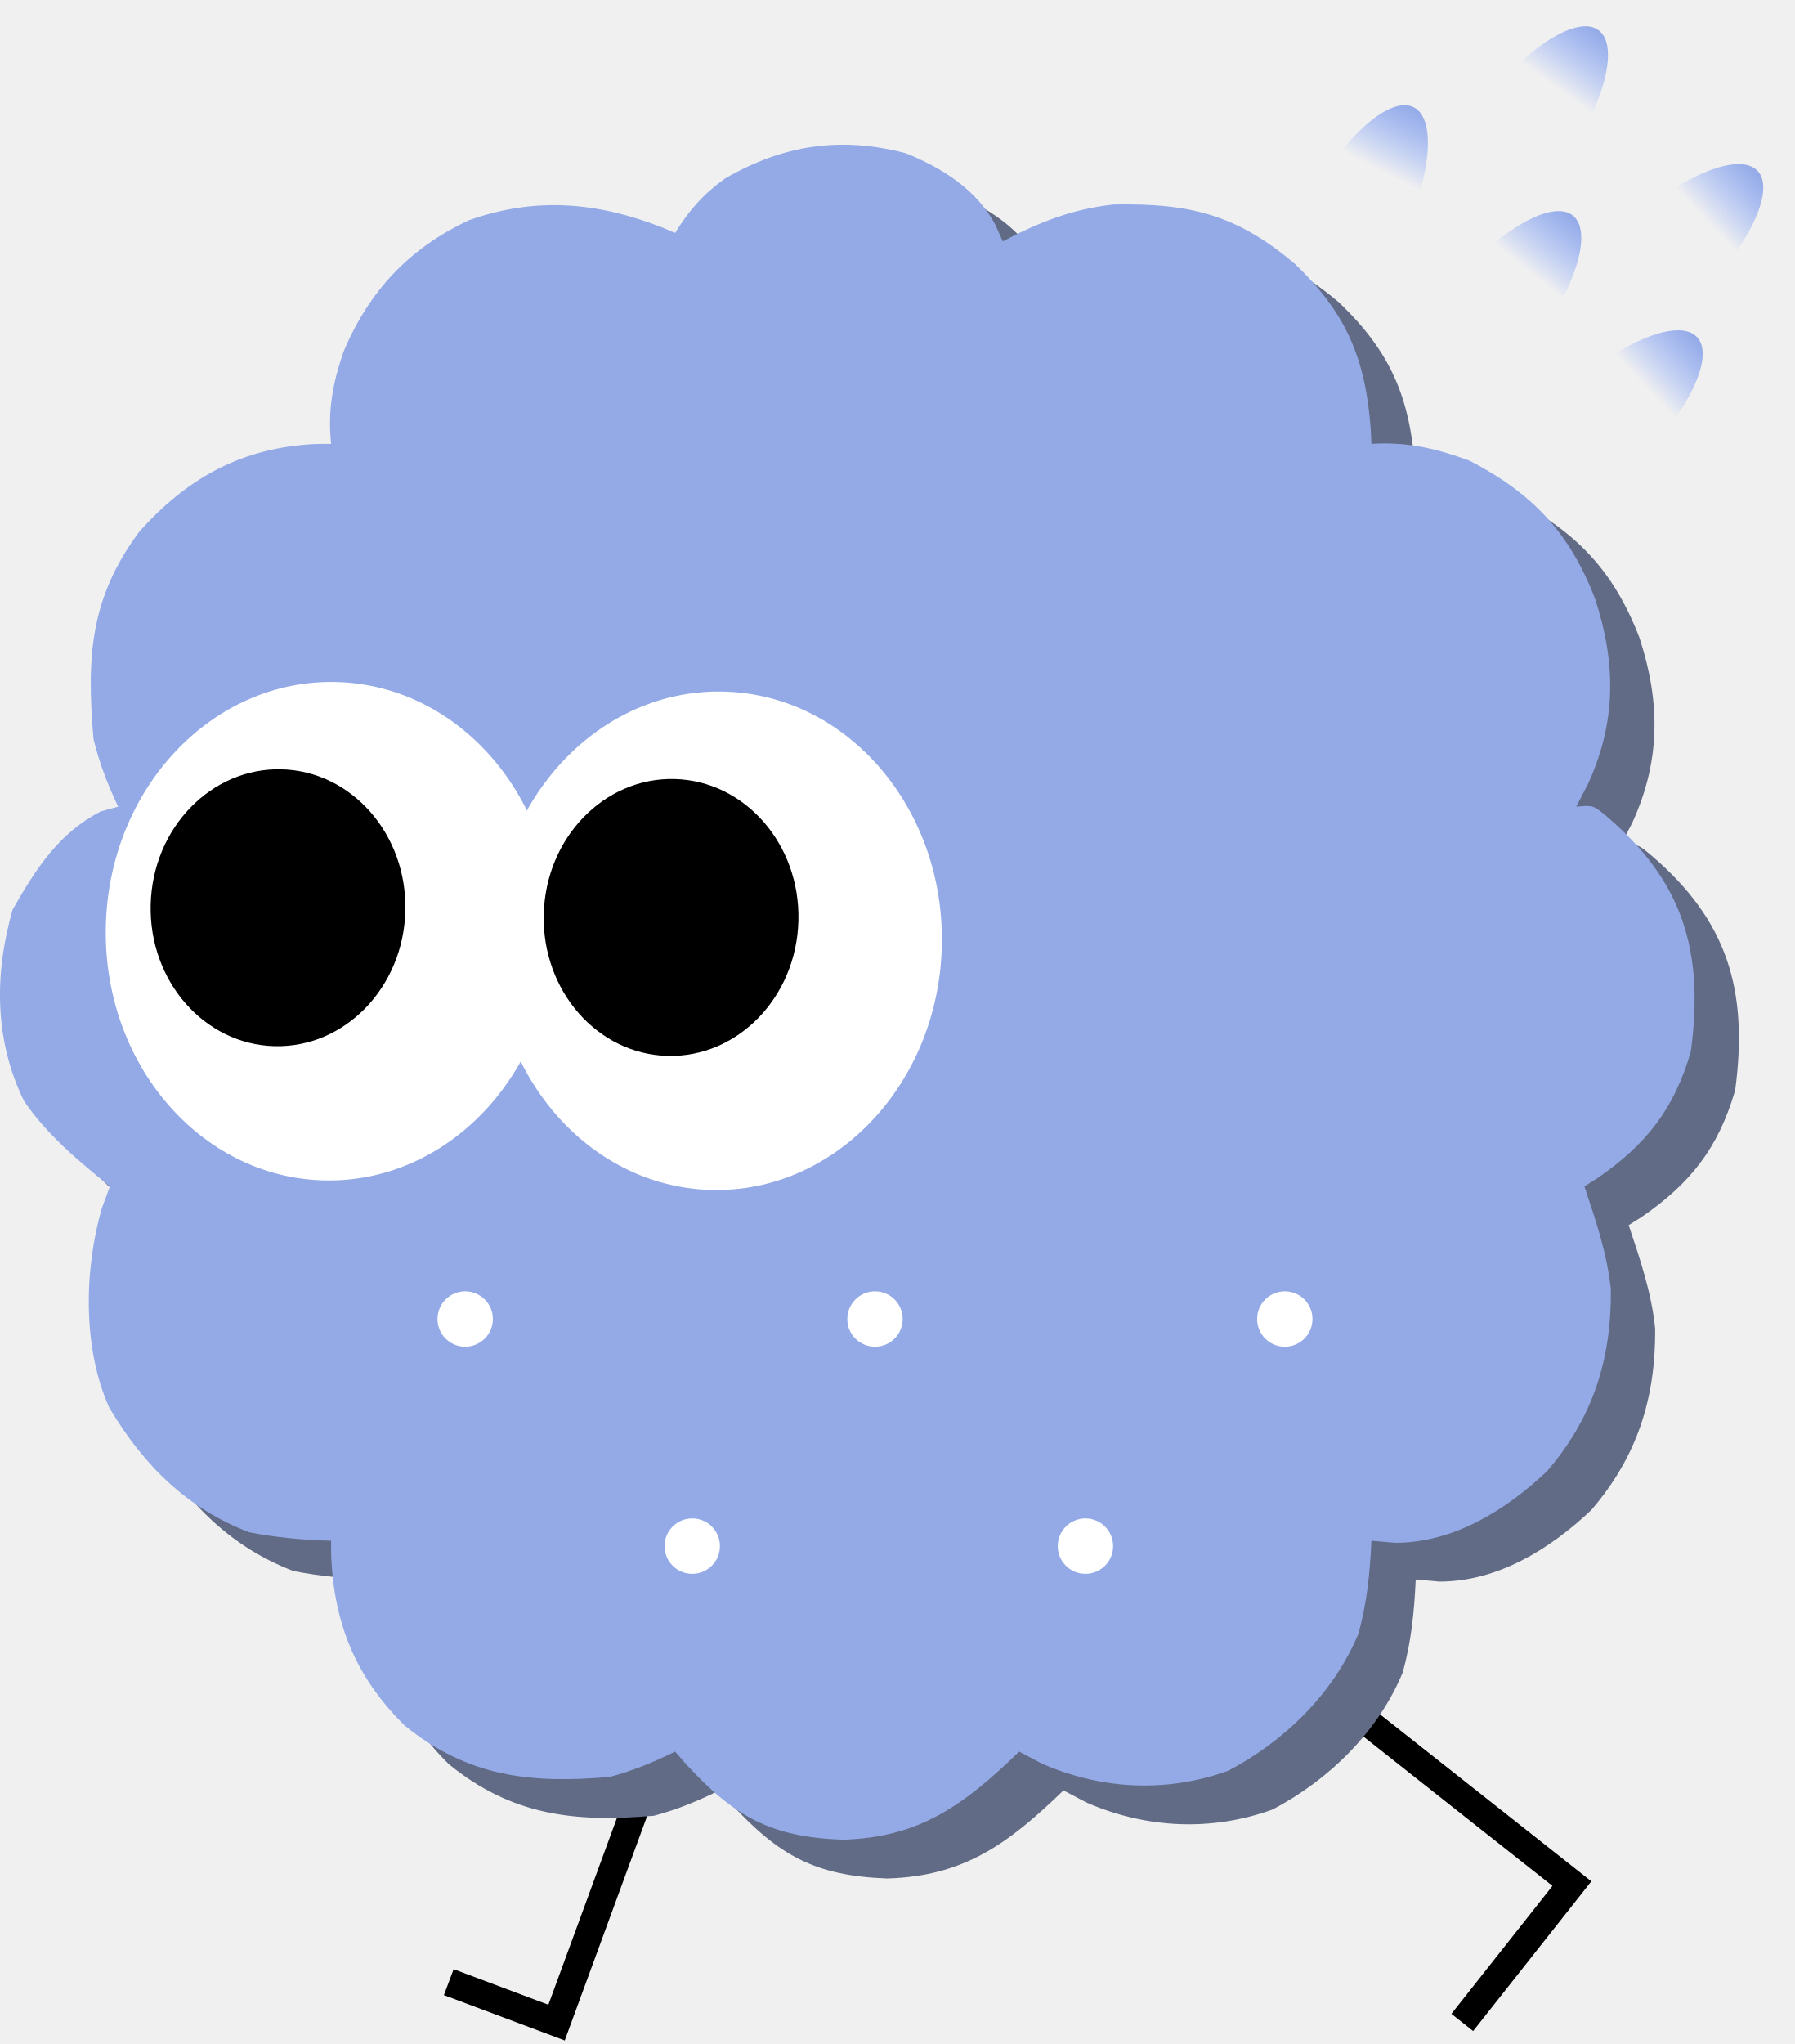
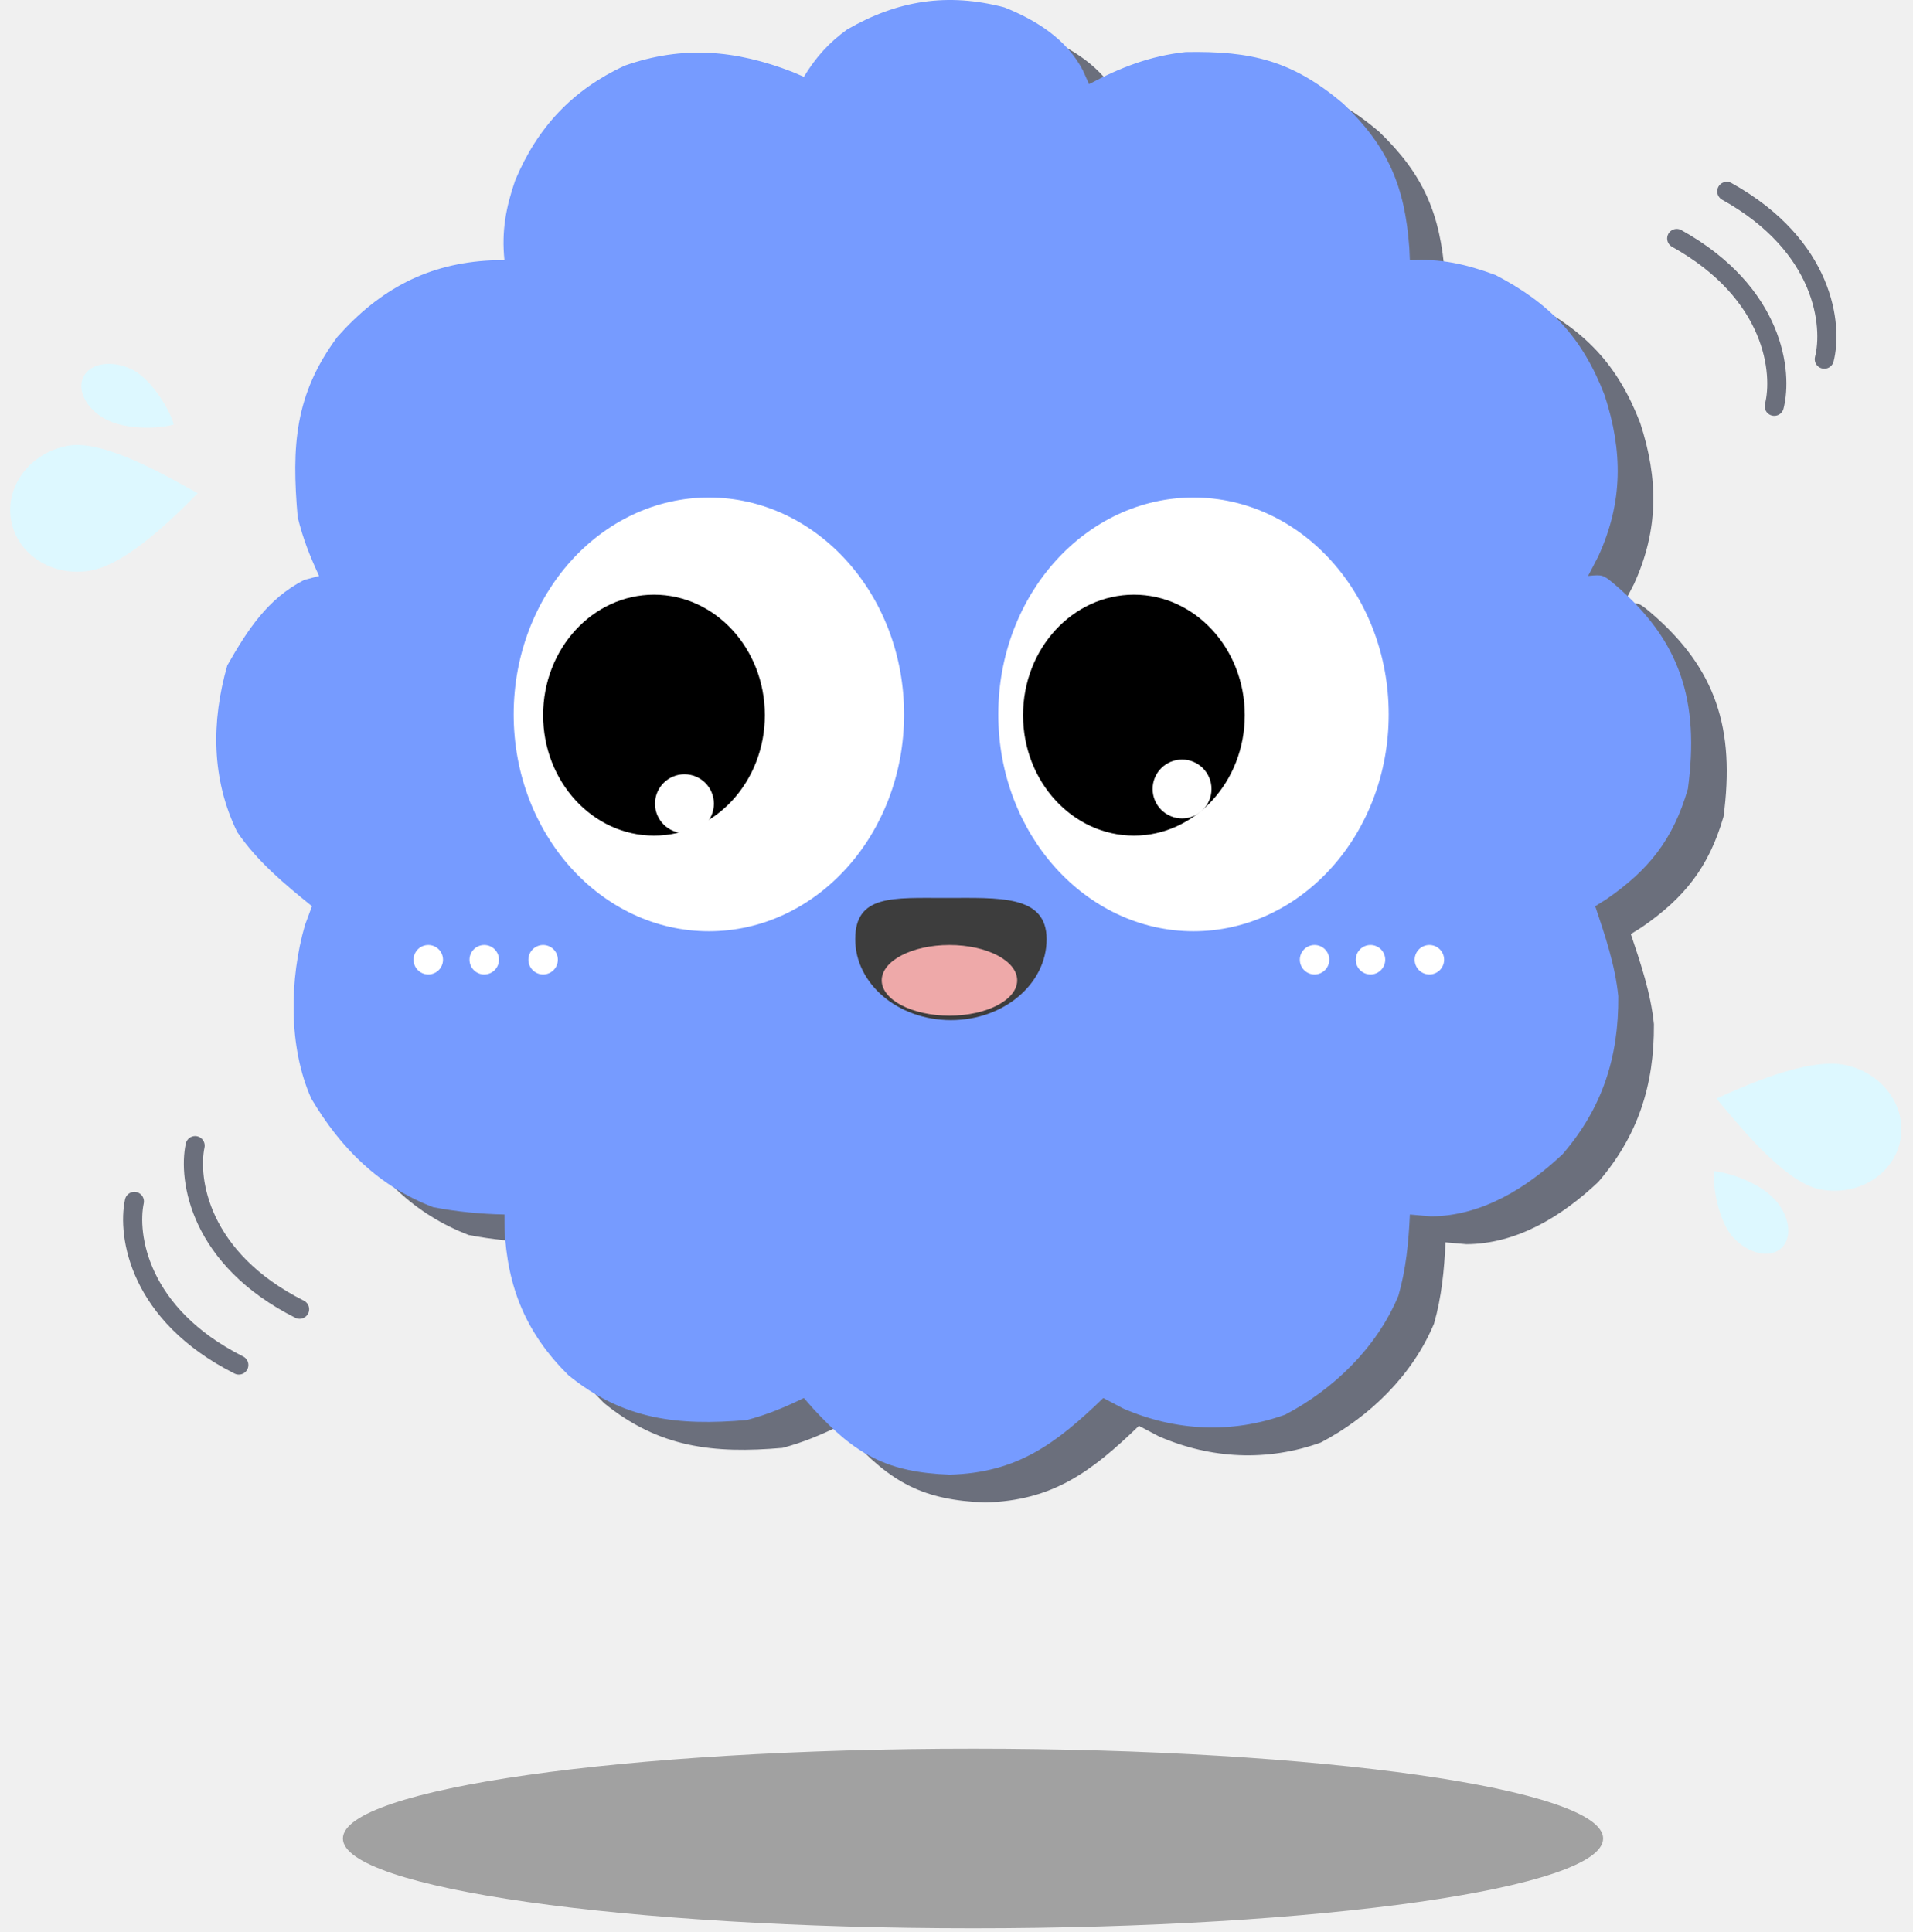
- <svg xmlns="http://www.w3.org/2000/svg" width="324" height="369" viewBox="0 0 324 369" fill="none">
-   <path fill-rule="evenodd" clip-rule="evenodd" d="M99.021 361.913L81.913 355.493L80.156 360.174L101.978 368.364L140.248 264.132L135.554 262.409L99.021 361.913Z" fill="black" />
-   <path fill-rule="evenodd" clip-rule="evenodd" d="M280.332 340.457L262.086 363.557L266.009 366.657L287.355 339.633L214.769 282.297L211.669 286.22L280.332 340.457Z" fill="black" />
-   <path d="M298.246 154.48C295.704 152.346 295.705 152.345 292.619 152.628C293.321 151.277 294.023 149.927 294.746 148.535C299.882 137.324 299.838 126.73 296.039 115.121C291.391 103.047 284.66 96.037 273.391 90.18C267.28 87.94 262.123 86.728 255.641 87.133C255.603 86.285 255.565 85.437 255.526 84.563C254.598 71.703 251.075 63.525 241.866 54.671C231.246 45.665 222.75 43.665 209.098 43.92C201.736 44.716 195.62 47.1 189.078 50.577C188.446 49.167 188.446 49.167 187.801 47.728C184.428 41.222 178.101 37.301 171.535 34.656C159.778 31.562 149.373 33.164 138.891 39.238C135.064 41.989 132.392 44.99 129.91 49.055C129.138 48.725 128.367 48.395 127.571 48.055C115.797 43.468 104.691 42.493 92.655 46.77C81.946 51.784 74.654 59.457 70.006 70.569C68.07 76.235 67.168 81.079 67.787 87.133C66.442 87.139 66.442 87.139 65.071 87.145C51.976 87.767 41.977 93.054 33.12 103.032C24.273 114.953 23.603 125.63 24.891 140.444C25.989 144.908 27.384 148.457 29.328 152.628C28.291 152.911 27.255 153.195 26.186 153.486C18.641 157.371 14.492 163.827 10.284 171.193C6.946 182.841 6.973 194.782 12.336 205.767C16.548 211.925 22.129 216.55 27.85 221.17C27.132 223.108 27.131 223.108 26.399 225.085C23.186 236.214 22.903 250.336 27.705 261.075C33.865 271.482 41.794 279.34 52.995 283.619C57.934 284.571 62.766 285.025 67.787 285.143C67.79 286.066 67.795 286.989 67.799 287.94C68.353 300.307 72.305 309.824 81.047 318.486C92.464 327.783 103.824 329.021 118.078 327.791C122.377 326.649 125.874 325.177 129.91 323.221C130.538 323.938 131.167 324.655 131.813 325.394C140.652 335.055 147.271 338.63 160.143 339.119C174.104 338.74 182.103 332.81 192.035 323.221C193.408 323.944 194.782 324.666 196.196 325.411C207.005 330.101 218.69 330.664 229.772 326.678C239.844 321.386 248.767 312.78 253.266 301.992C254.845 296.455 255.382 290.892 255.641 285.143C257.075 285.269 258.507 285.395 259.985 285.524C270.44 285.481 279.794 279.732 287.338 272.613C295.562 263.05 298.977 252.552 298.883 239.859C298.234 233.385 296.147 227.3 294.098 221.17C294.866 220.687 295.636 220.204 296.428 219.706C305.2 213.662 310.289 207.299 313.328 196.8C315.746 178.648 311.855 166.14 298.246 154.48Z" fill="#626B86" />
-   <path d="M290.246 147.48C287.704 145.346 287.705 145.345 284.619 145.628C285.321 144.277 286.023 142.927 286.746 141.535C291.882 130.324 291.838 119.73 288.039 108.121C283.391 96.047 276.66 89.037 265.391 83.18C259.28 80.94 254.123 79.728 247.641 80.133C247.603 79.285 247.565 78.437 247.526 77.563C246.598 64.703 243.075 56.525 233.866 47.671C223.246 38.665 214.75 36.665 201.098 36.92C193.736 37.716 187.62 40.1 181.078 43.577C180.446 42.167 180.446 42.167 179.801 40.728C176.428 34.222 170.101 30.302 163.535 27.655C151.778 24.562 141.373 26.164 130.891 32.238C127.064 34.989 124.392 37.99 121.91 42.055C121.138 41.725 120.367 41.395 119.571 41.055C107.797 36.468 96.691 35.493 84.655 39.77C73.946 44.784 66.654 52.457 62.006 63.569C60.07 69.235 59.168 74.079 59.787 80.133C58.442 80.139 58.442 80.139 57.071 80.145C43.976 80.767 33.977 86.054 25.119 96.031C16.273 107.953 15.603 118.63 16.891 133.444C17.989 137.908 19.384 141.457 21.328 145.628C20.291 145.911 19.255 146.195 18.186 146.486C10.641 150.371 6.492 156.827 2.284 164.193C-1.054 175.841 -1.027 187.782 4.336 198.767C8.548 204.925 14.129 209.55 19.85 214.17C19.132 216.108 19.131 216.108 18.399 218.085C15.186 229.214 14.903 243.336 19.705 254.075C25.865 264.482 33.794 272.34 44.995 276.619C49.934 277.571 54.766 278.025 59.787 278.143C59.791 279.066 59.795 279.989 59.799 280.94C60.353 293.307 64.305 302.824 73.047 311.486C84.464 320.783 95.825 322.021 110.078 320.791C114.377 319.649 117.874 318.177 121.91 316.221C122.538 316.938 123.167 317.655 123.813 318.394C132.652 328.055 139.271 331.63 152.143 332.119C166.104 331.74 174.103 325.81 184.035 316.221C185.408 316.944 186.782 317.666 188.196 318.411C199.005 323.101 210.69 323.664 221.772 319.678C231.844 314.386 240.767 305.78 245.266 294.992C246.845 289.455 247.382 283.892 247.641 278.143C249.075 278.269 250.507 278.395 251.985 278.524C262.44 278.481 271.794 272.732 279.338 265.613C287.562 256.05 290.977 245.552 290.883 232.859C290.234 226.385 288.147 220.3 286.098 214.17C286.866 213.687 287.636 213.204 288.428 212.706C297.2 206.662 302.289 200.299 305.328 189.8C307.746 171.648 303.855 159.14 290.246 147.48Z" fill="#93AAE7" />
-   <path d="M84.001 243.119C86.762 243.119 89.001 240.881 89.001 238.119C89.001 235.358 86.762 233.119 84.001 233.119C81.24 233.119 79.001 235.358 79.001 238.119C79.001 240.881 81.24 243.119 84.001 243.119Z" fill="white" />
-   <path d="M158.001 243.119C160.762 243.119 163.001 240.881 163.001 238.119C163.001 235.358 160.762 233.119 158.001 233.119C155.24 233.119 153.001 235.358 153.001 238.119C153.001 240.881 155.24 243.119 158.001 243.119Z" fill="white" />
-   <path d="M232.001 243.119C234.762 243.119 237.001 240.881 237.001 238.119C237.001 235.358 234.762 233.119 232.001 233.119C229.24 233.119 227.001 235.358 227.001 238.119C227.001 240.881 229.24 243.119 232.001 243.119Z" fill="white" />
-   <path d="M125.001 284.119C127.762 284.119 130.001 281.881 130.001 279.119C130.001 276.358 127.762 274.119 125.001 274.119C122.24 274.119 120.001 276.358 120.001 279.119C120.001 281.881 122.24 284.119 125.001 284.119Z" fill="white" />
-   <path d="M196.001 284.119C198.762 284.119 201.001 281.881 201.001 279.119C201.001 276.358 198.762 274.119 196.001 274.119C193.24 274.119 191.001 276.358 191.001 279.119C191.001 281.881 193.24 284.119 196.001 284.119Z" fill="white" />
-   <path d="M58.489 213.092C80.849 213.644 99.474 193.951 100.088 169.106C100.701 144.261 83.072 123.672 60.711 123.119C38.351 122.567 19.726 142.26 19.112 167.105C18.498 191.951 36.128 212.54 58.489 213.092Z" fill="white" />
-   <path d="M128.466 214.819C150.827 215.371 169.451 195.678 170.065 170.832C170.679 145.987 153.05 125.398 130.689 124.846C108.328 124.294 89.704 143.987 89.09 168.832C88.476 193.677 106.105 214.266 128.466 214.819Z" fill="white" />
-   <path d="M49.584 188.863C62.283 189.177 72.854 178.242 73.195 164.439C73.536 150.636 63.518 139.192 50.819 138.879C38.12 138.565 27.55 149.5 27.209 163.303C26.868 177.106 36.886 188.55 49.584 188.863Z" fill="black" />
-   <path d="M120.562 190.617C133.26 190.931 143.831 179.996 144.172 166.193C144.513 152.39 134.495 140.946 121.797 140.633C109.098 140.319 98.527 151.254 98.186 165.057C97.845 178.86 107.863 190.304 120.562 190.617Z" fill="black" />
-   <path d="M251.466 46.842C253.064 43.767 254.395 40.699 255.455 37.641C256.515 34.583 257.224 31.768 257.585 29.193C257.945 26.618 257.928 24.481 257.534 22.782C257.141 21.082 256.4 19.949 255.312 19.384C254.223 18.818 252.871 18.863 251.254 19.518C249.637 20.172 247.878 21.387 245.978 23.162C244.079 24.937 242.183 27.136 240.29 29.761C238.397 32.386 236.65 35.238 235.052 38.313L243.259 42.578L251.466 46.842Z" fill="url(#paint0_linear_305_996)" />
-   <path d="M280.739 32.017C282.778 29.214 284.55 26.381 286.054 23.515C287.558 20.649 288.68 17.97 289.421 15.477C290.161 12.985 290.463 10.869 290.327 9.13C290.191 7.391 289.626 6.162 288.634 5.44C287.642 4.719 286.299 4.56 284.602 4.967C282.906 5.373 280.986 6.312 278.843 7.784C276.7 9.256 274.496 11.149 272.233 13.463C269.97 15.776 267.819 18.334 265.781 21.137L273.26 26.577L280.739 32.017Z" fill="url(#paint1_linear_305_996)" />
-   <path d="M304.706 55.512C307.227 53.133 309.492 50.673 311.498 48.134C313.505 45.595 315.101 43.17 316.289 40.857C317.476 38.544 318.163 36.52 318.35 34.786C318.537 33.051 318.21 31.738 317.368 30.846C316.527 29.954 315.234 29.552 313.492 29.638C311.75 29.724 309.689 30.293 307.311 31.344C304.934 32.395 302.42 33.849 299.769 35.705C297.118 37.562 294.531 39.68 292.01 42.059L298.358 48.786L304.706 55.512Z" fill="url(#paint2_linear_305_996)" />
-   <path d="M274.81 65.077C276.986 62.379 278.898 59.636 280.544 56.849C282.189 54.062 283.443 51.444 284.307 48.992C285.172 46.54 285.58 44.442 285.531 42.698C285.482 40.955 284.98 39.697 284.025 38.926C283.071 38.156 281.736 37.932 280.021 38.253C278.307 38.574 276.343 39.416 274.129 40.779C271.915 42.142 269.62 43.921 267.244 46.118C264.868 48.316 262.591 50.764 260.414 53.462L267.612 59.269L274.81 65.077Z" fill="url(#paint3_linear_305_996)" />
-   <path d="M293.717 85.497C296.243 83.124 298.514 80.67 300.527 78.135C302.54 75.601 304.142 73.18 305.335 70.87C306.527 68.56 307.219 66.537 307.41 64.803C307.601 63.069 307.278 61.755 306.438 60.861C305.599 59.967 304.307 59.562 302.565 59.644C300.822 59.726 298.76 60.289 296.38 61.335C294 62.381 291.483 63.828 288.827 65.678C286.172 67.528 283.58 69.64 281.053 72.013L287.385 78.755L293.717 85.497Z" fill="url(#paint4_linear_305_996)" />
-   <defs>
-     <linearGradient id="paint0_linear_305_996" x1="255.311" y1="19.384" x2="243.259" y2="42.578" gradientUnits="userSpaceOnUse">
-       <stop stop-color="#93AAE7" />
-       <stop offset="0.495" stop-color="#769BFF" stop-opacity="0" />
-       <stop offset="1" stop-color="#769BFF" stop-opacity="0" />
-     </linearGradient>
-     <linearGradient id="paint1_linear_305_996" x1="288.634" y1="5.44" x2="273.26" y2="26.577" gradientUnits="userSpaceOnUse">
-       <stop stop-color="#93AAE7" />
-       <stop offset="0.495" stop-color="#769BFF" stop-opacity="0" />
-       <stop offset="1" stop-color="#769BFF" stop-opacity="0" />
-     </linearGradient>
-     <linearGradient id="paint2_linear_305_996" x1="317.368" y1="30.846" x2="298.358" y2="48.786" gradientUnits="userSpaceOnUse">
-       <stop stop-color="#93AAE7" />
-       <stop offset="0.495" stop-color="#769BFF" stop-opacity="0" />
-       <stop offset="1" stop-color="#769BFF" stop-opacity="0" />
-     </linearGradient>
-     <linearGradient id="paint3_linear_305_996" x1="284.026" y1="38.927" x2="267.612" y2="59.269" gradientUnits="userSpaceOnUse">
-       <stop stop-color="#93AAE7" />
-       <stop offset="0.495" stop-color="#769BFF" stop-opacity="0" />
-       <stop offset="1" stop-color="#769BFF" stop-opacity="0" />
-     </linearGradient>
-     <linearGradient id="paint4_linear_305_996" x1="306.438" y1="60.861" x2="287.385" y2="78.755" gradientUnits="userSpaceOnUse">
-       <stop stop-color="#93AAE7" />
-       <stop offset="0.495" stop-color="#769BFF" stop-opacity="0" />
-       <stop offset="1" stop-color="#769BFF" stop-opacity="0" />
-     </linearGradient>
-   </defs>
+ <svg xmlns="http://www.w3.org/2000/svg" width="600" height="606" viewBox="0 0 600 606" fill="none">
+   <path d="M526.054 74.828C556.92 92.022 559.315 117.096 556.654 127.484" stroke="#6B6F7C" stroke-width="6" stroke-linecap="round" />
+   <path d="M541.759 60.047C572.624 77.241 575.019 102.315 572.358 112.703" stroke="#6B6F7C" stroke-width="6" stroke-linecap="round" />
+   <path d="M93.989 410.824C62.433 394.934 58.994 369.981 61.219 359.491" stroke="#6B6F7C" stroke-width="6" stroke-linecap="round" />
+   <path d="M74.927 428.332C43.371 412.441 39.932 387.489 42.157 376.999" stroke="#6B6F7C" stroke-width="6" stroke-linecap="round" />
+   <path d="M517.935 192.257C514.091 189.03 514.092 189.03 509.426 189.458C510.487 187.415 511.549 185.373 512.642 183.269C520.408 166.315 520.342 150.295 514.597 132.74C507.568 114.482 497.389 103.882 480.349 95.025C471.108 91.638 463.31 89.805 453.508 90.417C453.45 89.135 453.393 87.852 453.333 86.53C451.93 67.085 446.604 54.717 432.677 41.329C416.619 27.71 403.77 24.685 383.126 25.071C371.994 26.275 362.746 29.88 352.853 35.138C351.897 33.005 351.897 33.005 350.922 30.829C345.821 20.992 336.254 15.063 326.325 11.062C308.546 6.384 292.811 8.806 276.961 17.99C271.174 22.151 267.134 26.689 263.381 32.836C262.213 32.337 261.046 31.838 259.842 31.324C242.038 24.388 225.244 22.913 207.043 29.381C190.849 36.962 179.823 48.566 172.794 65.369C169.867 73.937 168.503 81.263 169.439 90.417C167.405 90.426 167.404 90.426 165.331 90.435C145.529 91.376 130.41 99.371 117.015 114.458C103.638 132.486 102.624 148.631 104.572 171.032C106.232 177.783 108.343 183.15 111.282 189.458C109.714 189.885 108.147 190.314 106.53 190.754C95.121 196.629 88.846 206.392 82.483 217.53C77.435 235.144 77.477 253.201 85.587 269.813C91.956 279.125 100.395 286.119 109.047 293.105C107.961 296.036 107.959 296.036 106.852 299.026C101.994 315.855 101.567 337.21 108.828 353.449C118.143 369.187 130.132 381.069 147.07 387.54C154.54 388.979 161.847 389.665 169.439 389.844C169.444 391.239 169.451 392.635 169.457 394.073C170.295 412.774 176.271 427.165 189.49 440.264C206.755 454.323 223.934 456.196 245.488 454.336C251.989 452.609 257.277 450.382 263.381 447.425C264.33 448.509 265.28 449.593 266.257 450.71C279.623 465.319 289.633 470.726 309.097 471.466C330.209 470.893 342.306 461.925 357.325 447.425C359.401 448.518 361.477 449.61 363.616 450.737C379.961 457.829 397.631 458.68 414.389 452.652C429.62 444.65 443.113 431.637 449.916 415.323C452.303 406.95 453.117 398.537 453.508 389.844C455.676 390.034 457.842 390.224 460.076 390.419C475.887 390.354 490.031 381.661 501.44 370.896C513.875 356.435 519.04 340.56 518.898 321.366C517.916 311.576 514.761 302.375 511.662 293.105C512.824 292.375 513.988 291.645 515.185 290.892C528.45 281.752 536.146 272.13 540.742 256.253C544.397 228.804 538.514 209.889 517.935 192.257Z" fill="#6B6F7C" />
+   <path d="M506.761 183.519C502.917 180.292 502.918 180.291 498.252 180.719C499.313 178.676 500.375 176.635 501.468 174.53C509.234 157.577 509.168 141.557 503.424 124.002C496.395 105.744 486.216 95.143 469.175 86.286C459.935 82.899 452.136 81.067 442.334 81.679C442.276 80.396 442.219 79.114 442.16 77.792C440.756 58.346 435.43 45.979 421.503 32.59C405.445 18.971 392.596 15.947 371.952 16.333C360.82 17.537 351.572 21.142 341.679 26.4C340.724 24.267 340.723 24.267 339.748 22.091C334.647 12.254 325.08 6.324 315.151 2.323C297.373 -2.354 281.637 0.068 265.787 9.252C260 13.413 255.96 17.951 252.207 24.098C251.039 23.599 249.872 23.1 248.668 22.586C230.864 15.65 214.07 14.175 195.869 20.642C179.675 28.224 168.649 39.827 161.621 56.63C158.693 65.198 157.329 72.525 158.265 81.679C156.232 81.688 156.23 81.687 154.157 81.697C134.355 82.638 119.236 90.633 105.841 105.72C92.465 123.748 91.451 139.893 93.398 162.294C95.059 169.044 97.169 174.412 100.109 180.719C98.54 181.147 96.973 181.576 95.356 182.016C83.947 187.891 77.672 197.653 71.309 208.792C66.261 226.406 66.303 244.463 74.413 261.074C80.783 270.386 89.222 277.381 97.873 284.367C96.787 287.298 96.785 287.298 95.678 290.287C90.82 307.116 90.393 328.472 97.654 344.711C106.969 360.448 118.958 372.331 135.896 378.802C143.366 380.241 150.673 380.927 158.265 381.105C158.27 382.501 158.277 383.897 158.283 385.335C159.121 404.036 165.097 418.427 178.317 431.526C195.581 445.584 212.76 447.457 234.315 445.597C240.815 443.871 246.104 441.644 252.207 438.686C253.156 439.771 254.107 440.855 255.083 441.972C268.45 456.581 278.459 461.988 297.924 462.728C319.035 462.154 331.132 453.187 346.151 438.686C348.227 439.78 350.304 440.872 352.442 441.999C368.787 449.091 386.457 449.941 403.215 443.914C418.446 435.911 431.939 422.898 438.742 406.585C441.13 398.212 441.943 389.799 442.334 381.105C444.502 381.296 446.668 381.486 448.902 381.681C464.713 381.616 478.857 372.922 490.266 362.157C502.701 347.696 507.866 331.822 507.724 312.627C506.742 302.838 503.587 293.637 500.488 284.367C501.65 283.637 502.814 282.907 504.011 282.153C517.276 273.014 524.972 263.391 529.568 247.515C533.223 220.066 527.34 201.151 506.761 183.519Z" fill="#769BFF" />
+   <path d="M222.402 292.217C256.226 292.217 283.645 261.751 283.645 224.169C283.645 186.587 256.226 156.121 222.402 156.121C188.578 156.121 161.159 186.587 161.159 224.169C161.159 261.751 188.578 292.217 222.402 292.217Z" fill="white" />
+   <path d="M374.444 292.217C408.268 292.217 435.688 261.751 435.688 224.169C435.688 186.587 408.268 156.121 374.444 156.121C340.62 156.121 313.201 186.587 313.201 224.169C313.201 261.751 340.62 292.217 374.444 292.217Z" fill="white" />
+   <path d="M205.177 262.214C224.385 262.214 239.957 245.289 239.957 224.41C239.957 203.531 224.385 186.605 205.177 186.605C185.968 186.605 170.396 203.531 170.396 224.41C170.396 245.289 185.968 262.214 205.177 262.214Z" fill="black" />
+   <path d="M355.754 262.214C374.962 262.214 390.534 245.289 390.534 224.41C390.534 203.531 374.962 186.605 355.754 186.605C336.545 186.605 320.974 203.531 320.974 224.41C320.974 245.289 336.545 262.214 355.754 262.214Z" fill="black" />
+   <path d="M412.429 305.773C414.979 305.773 417.047 303.705 417.047 301.154C417.047 298.603 414.979 296.535 412.429 296.535C409.878 296.535 407.81 298.603 407.81 301.154C407.81 303.705 409.878 305.773 412.429 305.773Z" fill="white" />
+   <path d="M429.981 305.773C432.531 305.773 434.599 303.705 434.599 301.154C434.599 298.603 432.531 296.535 429.981 296.535C427.43 296.535 425.362 298.603 425.362 301.154C425.362 303.705 427.43 305.773 429.981 305.773Z" fill="white" />
+   <path d="M448.456 305.773C451.007 305.773 453.075 303.705 453.075 301.154C453.075 298.603 451.007 296.535 448.456 296.535C445.905 296.535 443.837 298.603 443.837 301.154C443.837 303.705 445.905 305.773 448.456 305.773Z" fill="white" />
+   <path d="M134.369 305.773C136.92 305.773 138.988 303.705 138.988 301.154C138.988 298.603 136.92 296.535 134.369 296.535C131.818 296.535 129.75 298.603 129.75 301.154C129.75 303.705 131.818 305.773 134.369 305.773Z" fill="white" />
+   <path d="M151.921 305.773C154.472 305.773 156.54 303.705 156.54 301.154C156.54 298.603 154.472 296.535 151.921 296.535C149.37 296.535 147.302 298.603 147.302 301.154C147.302 303.705 149.37 305.773 151.921 305.773Z" fill="white" />
+   <path d="M170.397 305.773C172.947 305.773 175.015 303.705 175.015 301.154C175.015 298.603 172.947 296.535 170.397 296.535C167.846 296.535 165.778 298.603 165.778 301.154C165.778 303.705 167.846 305.773 170.397 305.773Z" fill="white" />
+   <ellipse cx="305.269" cy="576.906" rx="197.69" ry="28.175" fill="#A1A1A1" />
+   <circle cx="370.858" cy="247.574" r="9.238" fill="white" />
+   <circle cx="214.738" cy="252.195" r="9.238" fill="white" />
+   <path d="M328.364 294.709C328.364 308.739 314.922 320.113 298.341 320.113C281.76 320.113 268.318 308.739 268.318 294.709C268.318 280.678 280.142 281.774 296.724 281.774C313.305 281.774 328.364 280.678 328.364 294.709Z" fill="#3D3D3D" />
+   <ellipse cx="297.879" cy="307.621" rx="21.247" ry="11.085" fill="#EEA9A9" />
+   <path d="M578.647 334.14C590.44 336.429 598.303 347.032 596.209 357.824C594.115 368.616 582.857 375.51 571.063 373.222C559.27 370.933 543.963 351.026 538.517 344.722C547.006 340.882 566.854 331.852 578.647 334.14Z" fill="#DDF8FF" />
+   <path d="M556.777 376.341C561.528 381.489 562.473 388.344 558.887 391.653C555.302 394.962 548.543 393.472 543.792 388.324C539.042 383.176 537.185 371.437 537.813 367.52C542.707 367.955 552.026 371.193 556.777 376.341Z" fill="#DDF8FF" />
+   <path d="M28.376 179.04C16.548 181.14 5.401 174.068 3.48 163.244C1.558 152.42 9.589 141.943 21.417 139.843C33.245 137.743 54.681 150.824 62.028 154.752C55.484 161.384 40.204 176.94 28.376 179.04Z" fill="#DDF8FF" />
+   <path d="M33.63 131.797C27.347 128.699 24.003 122.64 26.161 118.264C28.319 113.888 35.161 112.851 41.444 115.949C47.727 119.047 53.676 129.337 54.496 133.217C49.772 134.57 39.913 134.895 33.63 131.797Z" fill="#DDF8FF" />
</svg>
